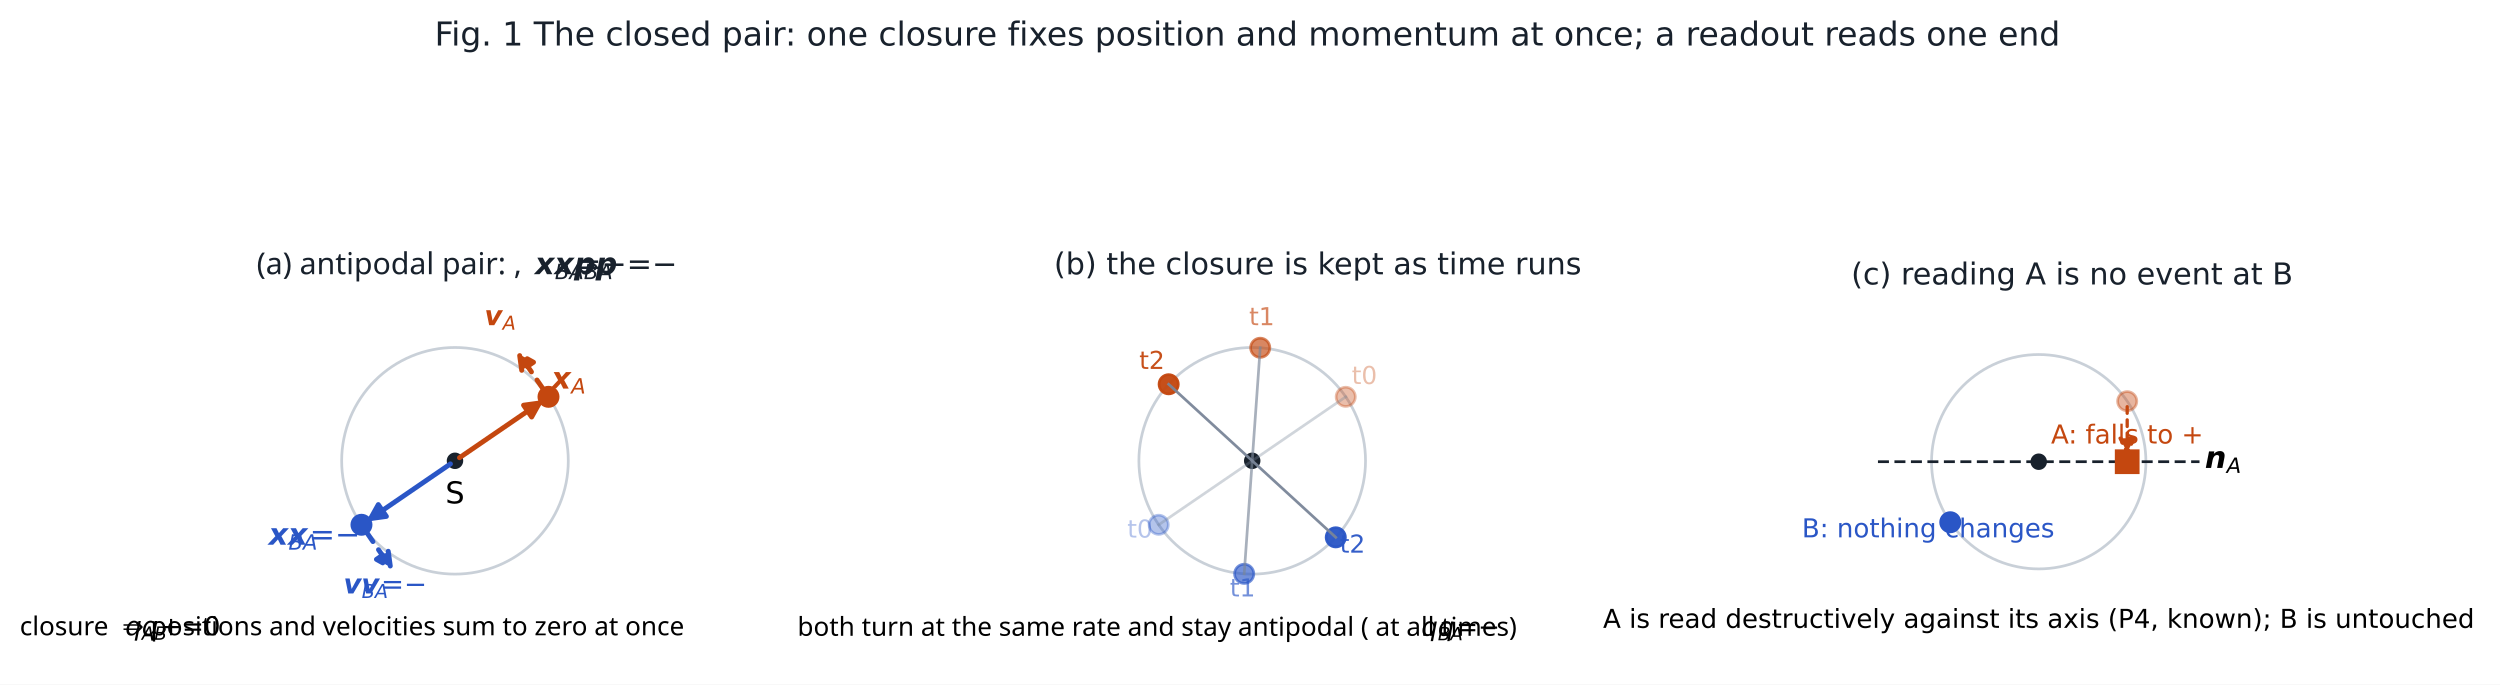
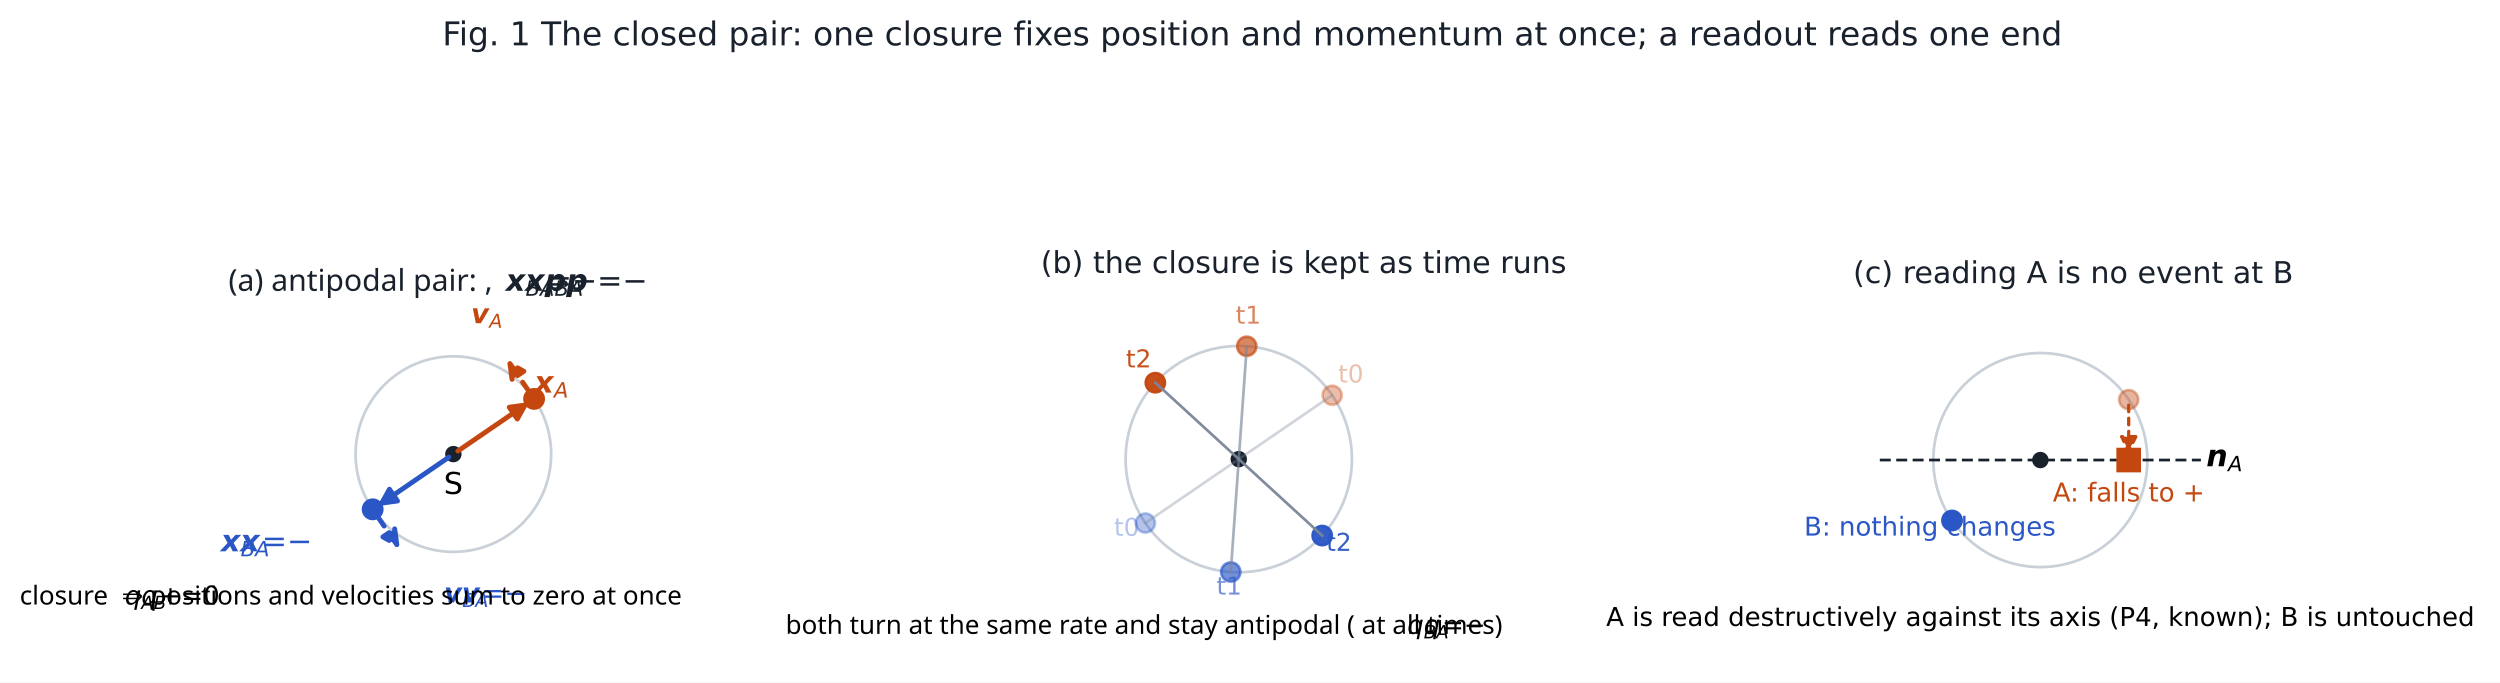
- <svg xmlns="http://www.w3.org/2000/svg" xmlns:xlink="http://www.w3.org/1999/xlink" width="910.006pt" height="249.174pt" viewBox="0 0 910.006 249.174" version="1.1">
+ <svg xmlns="http://www.w3.org/2000/svg" xmlns:xlink="http://www.w3.org/1999/xlink" width="913.233pt" height="249.322pt" viewBox="0 0 913.233 249.322" version="1.1">
  <defs>
    <style type="text/css">*{stroke-linejoin: round; stroke-linecap: butt}</style>
  </defs>
  <g id="figure_1">
    <g id="patch_1">
-       <path d="M 0 249.174  L 910.006 249.174  L 910.006 -0  L 0 -0  z " style="fill: #ffffff" />
+       <path d="M 0 249.322  L 913.233 249.322  L 913.233 0  L 0 0  z " style="fill: #ffffff" />
    </g>
    <g id="axes_1">
      <g id="patch_2">
-         <path d="M 165.613 208.978  C 176.551 208.978 187.043 204.632 194.777 196.897  C 202.512 189.163 206.857 178.671 206.857 167.733  C 206.857 156.794 202.512 146.303 194.777 138.568  C 187.043 130.833 176.551 126.488 165.613 126.488  C 154.674 126.488 144.182 130.833 136.448 138.568  C 128.713 146.303 124.368 156.794 124.368 167.733  C 124.368 178.671 128.713 189.163 136.448 196.897  C 144.182 204.632 154.674 208.978 165.613 208.978  L 165.613 208.978  z " clip-path="url(#pfc7689b1e5)" style="fill: none; stroke: #c9d0d8; stroke-linejoin: miter" />
+         <path d="M 165.613 201.603  C 175.086 201.603 184.173 197.84 190.871 191.141  C 197.57 184.442 201.334 175.355 201.334 165.882  C 201.334 156.409 197.57 147.322 190.871 140.623  C 184.173 133.925 175.086 130.161 165.613 130.161  C 156.139 130.161 147.052 133.925 140.354 140.623  C 133.655 147.322 129.891 156.409 129.891 165.882  C 129.891 175.355 133.655 184.442 140.354 191.141  C 147.052 197.84 156.139 201.603 165.613 201.603  L 165.613 201.603  z " clip-path="url(#pfbb69c6b8d)" style="fill: none; stroke: #c9d0d8; stroke-linejoin: miter" />
      </g>
      <g id="line2d_1">
        <defs>
-           <path id="ma29f8606da" d="M 0 2.5  C 0.663 2.5 1.299 2.237 1.768 1.768  C 2.237 1.299 2.5 0.663 2.5 0  C 2.5 -0.663 2.237 -1.299 1.768 -1.768  C 1.299 -2.237 0.663 -2.5 0 -2.5  C -0.663 -2.5 -1.299 -2.237 -1.768 -1.768  C -2.237 -1.299 -2.5 -0.663 -2.5 0  C -2.5 0.663 -2.237 1.299 -1.768 1.768  C -1.299 2.237 -0.663 2.5 0 2.5  z " style="stroke: #18212c" />
-         </defs>
-         <g clip-path="url(#pfc7689b1e5)">
-           <use xlink:href="#ma29f8606da" x="165.613" y="167.733" style="fill: #18212c; stroke: #18212c" />
+           <path id="m493921ea79" d="M 0 2.5  C 0.663 2.5 1.299 2.237 1.768 1.768  C 2.237 1.299 2.5 0.663 2.5 0  C 2.5 -0.663 2.237 -1.299 1.768 -1.768  C 1.299 -2.237 0.663 -2.5 0 -2.5  C -0.663 -2.5 -1.299 -2.237 -1.768 -1.768  C -2.237 -1.299 -2.5 -0.663 -2.5 0  C -2.5 0.663 -2.237 1.299 -1.768 1.768  C -1.299 2.237 -0.663 2.5 0 2.5  z " style="stroke: #18212c" />
+         </defs>
+         <g clip-path="url(#pfbb69c6b8d)">
+           <use xlink:href="#m493921ea79" x="165.613" y="165.882" style="fill: #18212c; stroke: #18212c" />
        </g>
      </g>
      <g id="line2d_2">
        <defs>
-           <path id="m11fcd10be9" d="M 0 3.5  C 0.928 3.5 1.819 3.131 2.475 2.475  C 3.131 1.819 3.5 0.928 3.5 0  C 3.5 -0.928 3.131 -1.819 2.475 -2.475  C 1.819 -3.131 0.928 -3.5 0 -3.5  C -0.928 -3.5 -1.819 -3.131 -2.475 -2.475  C -3.131 -1.819 -3.5 -0.928 -3.5 0  C -3.5 0.928 -3.131 1.819 -2.475 2.475  C -1.819 3.131 -0.928 3.5 0 3.5  z " style="stroke: #c4470f" />
-         </defs>
-         <g clip-path="url(#pfc7689b1e5)">
-           <use xlink:href="#m11fcd10be9" x="199.653" y="144.444" style="fill: #c4470f; stroke: #c4470f" />
+           <path id="mc7f4f50ca8" d="M 0 3.5  C 0.928 3.5 1.819 3.131 2.475 2.475  C 3.131 1.819 3.5 0.928 3.5 0  C 3.5 -0.928 3.131 -1.819 2.475 -2.475  C 1.819 -3.131 0.928 -3.5 0 -3.5  C -0.928 -3.5 -1.819 -3.131 -2.475 -2.475  C -3.131 -1.819 -3.5 -0.928 -3.5 0  C -3.5 0.928 -3.131 1.819 -2.475 2.475  C -1.819 3.131 -0.928 3.5 0 3.5  z " style="stroke: #c4470f" />
+         </defs>
+         <g clip-path="url(#pfbb69c6b8d)">
+           <use xlink:href="#mc7f4f50ca8" x="195.095" y="145.712" style="fill: #c4470f; stroke: #c4470f" />
        </g>
      </g>
      <g id="line2d_3">
        <defs>
-           <path id="maf17a4bdee" d="M 0 3.5  C 0.928 3.5 1.819 3.131 2.475 2.475  C 3.131 1.819 3.5 0.928 3.5 0  C 3.5 -0.928 3.131 -1.819 2.475 -2.475  C 1.819 -3.131 0.928 -3.5 0 -3.5  C -0.928 -3.5 -1.819 -3.131 -2.475 -2.475  C -3.131 -1.819 -3.5 -0.928 -3.5 0  C -3.5 0.928 -3.131 1.819 -2.475 2.475  C -1.819 3.131 -0.928 3.5 0 3.5  z " style="stroke: #2a56c6" />
-         </defs>
-         <g clip-path="url(#pfc7689b1e5)">
-           <use xlink:href="#maf17a4bdee" x="131.572" y="191.021" style="fill: #2a56c6; stroke: #2a56c6" />
+           <path id="m0478d746bc" d="M 0 3.5  C 0.928 3.5 1.819 3.131 2.475 2.475  C 3.131 1.819 3.5 0.928 3.5 0  C 3.5 -0.928 3.131 -1.819 2.475 -2.475  C 1.819 -3.131 0.928 -3.5 0 -3.5  C -0.928 -3.5 -1.819 -3.131 -2.475 -2.475  C -3.131 -1.819 -3.5 -0.928 -3.5 0  C -3.5 0.928 -3.131 1.819 -2.475 2.475  C -1.819 3.131 -0.928 3.5 0 3.5  z " style="stroke: #2a56c6" />
+         </defs>
+         <g clip-path="url(#pfbb69c6b8d)">
+           <use xlink:href="#m0478d746bc" x="136.13" y="186.052" style="fill: #2a56c6; stroke: #2a56c6" />
        </g>
      </g>
      <g id="text_1">
-         <text style="font: 11px 'Hiragino Sans', 'DejaVu Sans'; text-anchor: middle" x="165.613" y="183.225" transform="rotate(-0 165.6125 183.2246)">S</text>
+         <text style="font: 11px 'Hiragino Sans', 'DejaVu Sans'; text-anchor: middle" x="165.613" y="180.435" transform="rotate(-0 165.6125 180.435)">S</text>
      </g>
      <g id="text_2">
-         <g style="fill: #c4470f" transform="translate(200.7075 142.4331)">
+         <g style="fill: #c4470f" transform="translate(195.1457 144.3876)">
          <text>
            <tspan style="font: oblique 700 11px 'DejaVu Sans'" x="0" y="-0.984">x</tspan>
            <tspan style="font: oblique 7.7px 'DejaVu Sans'" x="7.2" y="0.82">A</tspan>
          </text>
        </g>
      </g>
      <g id="text_3">
-         <g style="fill: #2a56c6" transform="translate(97.79254 199.2575)">
+         <g style="fill: #2a56c6" transform="translate(80.6927 202.3909)">
          <text>
            <tspan style="font: oblique 700 11px 'DejaVu Sans'" x="0 39.79" y="-0.984">xx</tspan>
            <tspan style="font: oblique 7.7px 'DejaVu Sans'" x="7.2 46.99" y="0.82">BA</tspan>
            <tspan style="font: 11px 'DejaVu Sans'" x="14.927 28.43" y="-0.984">=−</tspan>
          </text>
        </g>
      </g>
      <g id="text_4">
-         <g style="fill: #c4470f" transform="translate(176.337 118.9132)">
+         <g style="fill: #c4470f" transform="translate(172.1003 118.6025)">
          <text>
            <tspan style="font: oblique 700 10px 'DejaVu Sans'" x="0" y="-0.531">v</tspan>
            <tspan style="font: oblique 7px 'DejaVu Sans'" x="6.614" y="1.109">A</tspan>
          </text>
        </g>
      </g>
      <g id="text_5">
-         <g style="fill: #2a56c6" transform="translate(125.038 216.552)">
+         <g style="fill: #2a56c6" transform="translate(162.2051 220.6071)">
          <text>
            <tspan style="font: oblique 700 10px 'DejaVu Sans'" x="0 36.241" y="-0.531">vv</tspan>
            <tspan style="font: oblique 7px 'DejaVu Sans'" x="6.614 42.855" y="1.109">BA</tspan>
            <tspan style="font: 10px 'DejaVu Sans'" x="13.638 25.914" y="-0.531">=−</tspan>
          </text>
        </g>
      </g>
      <g id="text_6">
-         <g transform="translate(7.2 231.6624)">
+         <g transform="translate(7.2 221.2501)">
          <text>
            <tspan style="font: 9.5px 'Hiragino Sans'" x="0 5.614 7.923 13.984 19.237 25.26 29.507 35.226 89.476 92.639 101.484 104.647 110.955 117.016 122.27 124.626 128.473 130.829 136.89 142.913 148.166 151.33 156.954 162.977 169.275 172.439 177.768 183.487 185.796 191.857 197.471 199.827 203.675 206.031 211.75 217.003 220.167 225.42 231.443 240.506 243.67 247.517 253.578 256.742 261.587 267.306 271.552 277.613 280.777 286.401 290.248 293.412 299.473 305.496 311.11" y="-0.422">closure  ⇒ positions and velocities sum to zero at once</tspan>
            <tspan style="font: oblique 9.5px 'DejaVu Sans'" x="38.389 60.904" y="-0.422">qq</tspan>
            <tspan style="font: oblique 6.65px 'DejaVu Sans'" x="44.42 66.934" y="1.219">AB</tspan>
            <tspan style="font: 9.5px 'DejaVu Sans'" x="51.093 73.621 83.431" y="-0.422">+=0</tspan>
          </text>
        </g>
      </g>
      <g id="text_7">
-         <g style="fill: #18212c" transform="translate(93.43378 99.86515)">
+         <g style="fill: #18212c" transform="translate(83.45342 106.3001)">
          <text>
            <tspan style="font: 11px 'Hiragino Sans'" x="0 4.07 10.582 14.652 18.315 24.827 31.801 36.256 38.984 46.288 53.306 60.599 67.111 69.784 73.447 80.751 87.263 89.991 94.908 97.658 153.879 156.629" y="-0.062">(a) antipodal pair: , </tspan>
            <tspan style="font: oblique 700 11px 'DejaVu Sans'" x="101.321 141.111 160.292 200.861" y="-0.062">xxpp</tspan>
            <tspan style="font: oblique 7.7px 'DejaVu Sans'" x="108.521 148.311 168.272 208.84" y="1.742">BABA</tspan>
            <tspan style="font: 11px 'DejaVu Sans'" x="116.248 129.751 175.998 189.501" y="-0.062">=−=−</tspan>
          </text>
        </g>
      </g>
      <g id="patch_3">
-         <path d="M 167.264 166.603  Q 182.635 156.087 196.344 146.708  " clip-path="url(#pfc7689b1e5)" style="fill: none; stroke: #c4470f; stroke-width: 1.8; stroke-linecap: round" />
-         <path d="M 190.584 147.498  L 196.344 146.708  L 193.52 151.79  z " clip-path="url(#pfc7689b1e5)" style="fill: #c4470f; stroke: #c4470f; stroke-width: 1.8; stroke-linecap: round" />
+         <path d="M 167.264 164.752  Q 180.356 155.796 191.786 147.976  " clip-path="url(#pfbb69c6b8d)" style="fill: none; stroke: #c4470f; stroke-width: 1.8; stroke-linecap: round" />
+         <path d="M 186.026 148.766  L 191.786 147.976  L 188.962 153.058  z " clip-path="url(#pfbb69c6b8d)" style="fill: #c4470f; stroke: #c4470f; stroke-width: 1.8; stroke-linecap: round" />
      </g>
      <g id="patch_4">
-         <path d="M 163.961 168.863  Q 148.59 179.378 134.881 188.757  " clip-path="url(#pfc7689b1e5)" style="fill: none; stroke: #2a56c6; stroke-width: 1.8; stroke-linecap: round" />
-         <path d="M 140.641 187.967  L 134.881 188.757  L 137.705 183.675  z " clip-path="url(#pfc7689b1e5)" style="fill: #2a56c6; stroke: #2a56c6; stroke-width: 1.8; stroke-linecap: round" />
+         <path d="M 163.961 167.012  Q 150.869 175.968 139.439 183.788  " clip-path="url(#pfbb69c6b8d)" style="fill: none; stroke: #2a56c6; stroke-width: 1.8; stroke-linecap: round" />
+         <path d="M 145.199 182.998  L 139.439 183.788  L 142.263 178.706  z " clip-path="url(#pfbb69c6b8d)" style="fill: #2a56c6; stroke: #2a56c6; stroke-width: 1.8; stroke-linecap: round" />
      </g>
      <g id="patch_5">
-         <path d="M 198.523 142.792  Q 193.249 135.083 189.111 129.035  " clip-path="url(#pfc7689b1e5)" style="fill: none; stroke-dasharray: 5.4,3.6; stroke-dashoffset: 0; stroke: #c4470f; stroke-width: 1.8; stroke-linecap: round" />
-         <path d="M 189.902 134.795  L 189.111 129.035  L 194.194 131.858  z " clip-path="url(#pfc7689b1e5)" style="fill: #c4470f; stroke-dasharray: 5.4,3.6; stroke-dashoffset: 0; stroke: #c4470f; stroke-width: 1.8; stroke-linecap: round" />
+         <path d="M 193.965 144.061  Q 189.549 137.606 186.269 132.812  " clip-path="url(#pfbb69c6b8d)" style="fill: none; stroke-dasharray: 5.4,3.6; stroke-dashoffset: 0; stroke: #c4470f; stroke-width: 1.8; stroke-linecap: round" />
+         <path d="M 187.059 138.571  L 186.269 132.812  L 191.351 135.635  z " clip-path="url(#pfbb69c6b8d)" style="fill: #c4470f; stroke-dasharray: 5.4,3.6; stroke-dashoffset: 0; stroke: #c4470f; stroke-width: 1.8; stroke-linecap: round" />
      </g>
      <g id="patch_6">
-         <path d="M 132.702 192.674  Q 137.976 200.383 142.114 206.43  " clip-path="url(#pfc7689b1e5)" style="fill: none; stroke-dasharray: 5.4,3.6; stroke-dashoffset: 0; stroke: #2a56c6; stroke-width: 1.8; stroke-linecap: round" />
-         <path d="M 141.323 200.671  L 142.114 206.43  L 137.031 203.607  z " clip-path="url(#pfc7689b1e5)" style="fill: #2a56c6; stroke-dasharray: 5.4,3.6; stroke-dashoffset: 0; stroke: #2a56c6; stroke-width: 1.8; stroke-linecap: round" />
+         <path d="M 137.26 187.703  Q 141.676 194.158 144.956 198.953  " clip-path="url(#pfbb69c6b8d)" style="fill: none; stroke-dasharray: 5.4,3.6; stroke-dashoffset: 0; stroke: #2a56c6; stroke-width: 1.8; stroke-linecap: round" />
+         <path d="M 144.166 193.193  L 144.956 198.953  L 139.874 196.129  z " clip-path="url(#pfbb69c6b8d)" style="fill: #2a56c6; stroke-dasharray: 5.4,3.6; stroke-dashoffset: 0; stroke: #2a56c6; stroke-width: 1.8; stroke-linecap: round" />
      </g>
    </g>
    <g id="axes_2">
      <g id="patch_7">
-         <path d="M 455.808 208.978  C 466.746 208.978 477.238 204.632 484.973 196.897  C 492.707 189.163 497.053 178.671 497.053 167.733  C 497.053 156.794 492.707 146.303 484.973 138.568  C 477.238 130.833 466.746 126.488 455.808 126.488  C 444.87 126.488 434.378 130.833 426.643 138.568  C 418.909 146.303 414.563 156.794 414.563 167.733  C 414.563 178.671 418.909 189.163 426.643 196.897  C 434.378 204.632 444.87 208.978 455.808 208.978  L 455.808 208.978  z " clip-path="url(#p1355ef95eb)" style="fill: none; stroke: #c9d0d8; stroke-linejoin: miter" />
+         <path d="M 452.514 209.054  C 463.476 209.054 473.991 204.699 481.742 196.947  C 489.493 189.196 493.849 178.681 493.849 167.719  C 493.849 156.757 489.493 146.242 481.742 138.491  C 473.991 130.74 463.476 126.384 452.514 126.384  C 441.552 126.384 431.037 130.74 423.286 138.491  C 415.534 146.242 411.179 156.757 411.179 167.719  C 411.179 178.681 415.534 189.196 423.286 196.947  C 431.037 204.699 441.552 209.054 452.514 209.054  L 452.514 209.054  z " clip-path="url(#p4ab51e3c4a)" style="fill: none; stroke: #c9d0d8; stroke-linejoin: miter" />
      </g>
      <g id="line2d_4">
-         <g clip-path="url(#p1355ef95eb)">
-           <use xlink:href="#ma29f8606da" x="455.808" y="167.733" style="fill: #18212c; stroke: #18212c" />
+         <g clip-path="url(#p4ab51e3c4a)">
+           <use xlink:href="#m493921ea79" x="452.514" y="167.719" style="fill: #18212c; stroke: #18212c" />
        </g>
      </g>
      <g id="line2d_5">
        <defs>
-           <path id="m86333c0801" d="M 0 3.5  C 0.928 3.5 1.819 3.131 2.475 2.475  C 3.131 1.819 3.5 0.928 3.5 0  C 3.5 -0.928 3.131 -1.819 2.475 -2.475  C 1.819 -3.131 0.928 -3.5 0 -3.5  C -0.928 -3.5 -1.819 -3.131 -2.475 -2.475  C -3.131 -1.819 -3.5 -0.928 -3.5 0  C -3.5 0.928 -3.131 1.819 -2.475 2.475  C -1.819 3.131 -0.928 3.5 0 3.5  z " style="stroke: #c4470f; stroke-opacity: 0.35" />
-         </defs>
-         <g clip-path="url(#p1355ef95eb)">
-           <use xlink:href="#m86333c0801" x="489.849" y="144.444" style="fill: #c4470f; fill-opacity: 0.35; stroke: #c4470f; stroke-opacity: 0.35" />
+           <path id="m8cd26b1a25" d="M 0 3.5  C 0.928 3.5 1.819 3.131 2.475 2.475  C 3.131 1.819 3.5 0.928 3.5 0  C 3.5 -0.928 3.131 -1.819 2.475 -2.475  C 1.819 -3.131 0.928 -3.5 0 -3.5  C -0.928 -3.5 -1.819 -3.131 -2.475 -2.475  C -3.131 -1.819 -3.5 -0.928 -3.5 0  C -3.5 0.928 -3.131 1.819 -2.475 2.475  C -1.819 3.131 -0.928 3.5 0 3.5  z " style="stroke: #c4470f; stroke-opacity: 0.35" />
+         </defs>
+         <g clip-path="url(#p4ab51e3c4a)">
+           <use xlink:href="#m8cd26b1a25" x="486.629" y="144.38" style="fill: #c4470f; fill-opacity: 0.35; stroke: #c4470f; stroke-opacity: 0.35" />
        </g>
      </g>
      <g id="line2d_6">
        <defs>
-           <path id="m048b260571" d="M 0 3.5  C 0.928 3.5 1.819 3.131 2.475 2.475  C 3.131 1.819 3.5 0.928 3.5 0  C 3.5 -0.928 3.131 -1.819 2.475 -2.475  C 1.819 -3.131 0.928 -3.5 0 -3.5  C -0.928 -3.5 -1.819 -3.131 -2.475 -2.475  C -3.131 -1.819 -3.5 -0.928 -3.5 0  C -3.5 0.928 -3.131 1.819 -2.475 2.475  C -1.819 3.131 -0.928 3.5 0 3.5  z " style="stroke: #2a56c6; stroke-opacity: 0.35" />
-         </defs>
-         <g clip-path="url(#p1355ef95eb)">
-           <use xlink:href="#m048b260571" x="421.767" y="191.021" style="fill: #2a56c6; fill-opacity: 0.35; stroke: #2a56c6; stroke-opacity: 0.35" />
+           <path id="m1d6757b1ed" d="M 0 3.5  C 0.928 3.5 1.819 3.131 2.475 2.475  C 3.131 1.819 3.5 0.928 3.5 0  C 3.5 -0.928 3.131 -1.819 2.475 -2.475  C 1.819 -3.131 0.928 -3.5 0 -3.5  C -0.928 -3.5 -1.819 -3.131 -2.475 -2.475  C -3.131 -1.819 -3.5 -0.928 -3.5 0  C -3.5 0.928 -3.131 1.819 -2.475 2.475  C -1.819 3.131 -0.928 3.5 0 3.5  z " style="stroke: #2a56c6; stroke-opacity: 0.35" />
+         </defs>
+         <g clip-path="url(#p4ab51e3c4a)">
+           <use xlink:href="#m1d6757b1ed" x="418.399" y="191.058" style="fill: #2a56c6; fill-opacity: 0.35; stroke: #2a56c6; stroke-opacity: 0.35" />
        </g>
      </g>
      <g id="line2d_7">
-         <path d="M 489.849 144.444  L 421.767 191.021  " clip-path="url(#p1355ef95eb)" style="fill: none; stroke: #7a8699; stroke-opacity: 0.35; stroke-linecap: square" />
+         <path d="M 486.629 144.38  L 418.399 191.058  " clip-path="url(#p4ab51e3c4a)" style="fill: none; stroke: #7a8699; stroke-opacity: 0.35; stroke-linecap: square" />
      </g>
      <g id="line2d_8">
        <defs>
-           <path id="mf085678302" d="M 0 3.5  C 0.928 3.5 1.819 3.131 2.475 2.475  C 3.131 1.819 3.5 0.928 3.5 0  C 3.5 -0.928 3.131 -1.819 2.475 -2.475  C 1.819 -3.131 0.928 -3.5 0 -3.5  C -0.928 -3.5 -1.819 -3.131 -2.475 -2.475  C -3.131 -1.819 -3.5 -0.928 -3.5 0  C -3.5 0.928 -3.131 1.819 -2.475 2.475  C -1.819 3.131 -0.928 3.5 0 3.5  z " style="stroke: #c4470f; stroke-opacity: 0.65" />
-         </defs>
-         <g clip-path="url(#p1355ef95eb)">
-           <use xlink:href="#mf085678302" x="458.726" y="126.591" style="fill: #c4470f; fill-opacity: 0.65; stroke: #c4470f; stroke-opacity: 0.65" />
+           <path id="m52c729414c" d="M 0 3.5  C 0.928 3.5 1.819 3.131 2.475 2.475  C 3.131 1.819 3.5 0.928 3.5 0  C 3.5 -0.928 3.131 -1.819 2.475 -2.475  C 1.819 -3.131 0.928 -3.5 0 -3.5  C -0.928 -3.5 -1.819 -3.131 -2.475 -2.475  C -3.131 -1.819 -3.5 -0.928 -3.5 0  C -3.5 0.928 -3.131 1.819 -2.475 2.475  C -1.819 3.131 -0.928 3.5 0 3.5  z " style="stroke: #c4470f; stroke-opacity: 0.65" />
+         </defs>
+         <g clip-path="url(#p4ab51e3c4a)">
+           <use xlink:href="#m52c729414c" x="455.438" y="126.488" style="fill: #c4470f; fill-opacity: 0.65; stroke: #c4470f; stroke-opacity: 0.65" />
        </g>
      </g>
      <g id="line2d_9">
        <defs>
-           <path id="m80ef0f3eb1" d="M 0 3.5  C 0.928 3.5 1.819 3.131 2.475 2.475  C 3.131 1.819 3.5 0.928 3.5 0  C 3.5 -0.928 3.131 -1.819 2.475 -2.475  C 1.819 -3.131 0.928 -3.5 0 -3.5  C -0.928 -3.5 -1.819 -3.131 -2.475 -2.475  C -3.131 -1.819 -3.5 -0.928 -3.5 0  C -3.5 0.928 -3.131 1.819 -2.475 2.475  C -1.819 3.131 -0.928 3.5 0 3.5  z " style="stroke: #2a56c6; stroke-opacity: 0.65" />
-         </defs>
-         <g clip-path="url(#p1355ef95eb)">
-           <use xlink:href="#m80ef0f3eb1" x="452.89" y="208.874" style="fill: #2a56c6; fill-opacity: 0.65; stroke: #2a56c6; stroke-opacity: 0.65" />
+           <path id="m382a47e929" d="M 0 3.5  C 0.928 3.5 1.819 3.131 2.475 2.475  C 3.131 1.819 3.5 0.928 3.5 0  C 3.5 -0.928 3.131 -1.819 2.475 -2.475  C 1.819 -3.131 0.928 -3.5 0 -3.5  C -0.928 -3.5 -1.819 -3.131 -2.475 -2.475  C -3.131 -1.819 -3.5 -0.928 -3.5 0  C -3.5 0.928 -3.131 1.819 -2.475 2.475  C -1.819 3.131 -0.928 3.5 0 3.5  z " style="stroke: #2a56c6; stroke-opacity: 0.65" />
+         </defs>
+         <g clip-path="url(#p4ab51e3c4a)">
+           <use xlink:href="#m382a47e929" x="449.59" y="208.95" style="fill: #2a56c6; fill-opacity: 0.65; stroke: #2a56c6; stroke-opacity: 0.65" />
        </g>
      </g>
      <g id="line2d_10">
-         <path d="M 458.726 126.591  L 452.89 208.874  " clip-path="url(#p1355ef95eb)" style="fill: none; stroke: #7a8699; stroke-opacity: 0.65; stroke-linecap: square" />
+         <path d="M 455.438 126.488  L 449.59 208.95  " clip-path="url(#p4ab51e3c4a)" style="fill: none; stroke: #7a8699; stroke-opacity: 0.65; stroke-linecap: square" />
      </g>
      <g id="line2d_11">
        <defs>
-           <path id="md7983c9905" d="M 0 3.5  C 0.928 3.5 1.819 3.131 2.475 2.475  C 3.131 1.819 3.5 0.928 3.5 0  C 3.5 -0.928 3.131 -1.819 2.475 -2.475  C 1.819 -3.131 0.928 -3.5 0 -3.5  C -0.928 -3.5 -1.819 -3.131 -2.475 -2.475  C -3.131 -1.819 -3.5 -0.928 -3.5 0  C -3.5 0.928 -3.131 1.819 -2.475 2.475  C -1.819 3.131 -0.928 3.5 0 3.5  z " style="stroke: #c4470f; stroke-opacity: 0.95" />
-         </defs>
-         <g clip-path="url(#p1355ef95eb)">
-           <use xlink:href="#md7983c9905" x="425.394" y="139.873" style="fill: #c4470f; fill-opacity: 0.95; stroke: #c4470f; stroke-opacity: 0.95" />
+           <path id="m1e8264439a" d="M 0 3.5  C 0.928 3.5 1.819 3.131 2.475 2.475  C 3.131 1.819 3.5 0.928 3.5 0  C 3.5 -0.928 3.131 -1.819 2.475 -2.475  C 1.819 -3.131 0.928 -3.5 0 -3.5  C -0.928 -3.5 -1.819 -3.131 -2.475 -2.475  C -3.131 -1.819 -3.5 -0.928 -3.5 0  C -3.5 0.928 -3.131 1.819 -2.475 2.475  C -1.819 3.131 -0.928 3.5 0 3.5  z " style="stroke: #c4470f; stroke-opacity: 0.95" />
+         </defs>
+         <g clip-path="url(#p4ab51e3c4a)">
+           <use xlink:href="#m1e8264439a" x="422.034" y="139.799" style="fill: #c4470f; fill-opacity: 0.95; stroke: #c4470f; stroke-opacity: 0.95" />
        </g>
      </g>
      <g id="line2d_12">
        <defs>
-           <path id="mf9c8da1d00" d="M 0 3.5  C 0.928 3.5 1.819 3.131 2.475 2.475  C 3.131 1.819 3.5 0.928 3.5 0  C 3.5 -0.928 3.131 -1.819 2.475 -2.475  C 1.819 -3.131 0.928 -3.5 0 -3.5  C -0.928 -3.5 -1.819 -3.131 -2.475 -2.475  C -3.131 -1.819 -3.5 -0.928 -3.5 0  C -3.5 0.928 -3.131 1.819 -2.475 2.475  C -1.819 3.131 -0.928 3.5 0 3.5  z " style="stroke: #2a56c6; stroke-opacity: 0.95" />
-         </defs>
-         <g clip-path="url(#p1355ef95eb)">
-           <use xlink:href="#mf9c8da1d00" x="486.222" y="195.592" style="fill: #2a56c6; fill-opacity: 0.95; stroke: #2a56c6; stroke-opacity: 0.95" />
+           <path id="m0d61e5df0d" d="M 0 3.5  C 0.928 3.5 1.819 3.131 2.475 2.475  C 3.131 1.819 3.5 0.928 3.5 0  C 3.5 -0.928 3.131 -1.819 2.475 -2.475  C 1.819 -3.131 0.928 -3.5 0 -3.5  C -0.928 -3.5 -1.819 -3.131 -2.475 -2.475  C -3.131 -1.819 -3.5 -0.928 -3.5 0  C -3.5 0.928 -3.131 1.819 -2.475 2.475  C -1.819 3.131 -0.928 3.5 0 3.5  z " style="stroke: #2a56c6; stroke-opacity: 0.95" />
+         </defs>
+         <g clip-path="url(#p4ab51e3c4a)">
+           <use xlink:href="#m0d61e5df0d" x="482.994" y="195.639" style="fill: #2a56c6; fill-opacity: 0.95; stroke: #2a56c6; stroke-opacity: 0.95" />
        </g>
      </g>
      <g id="line2d_13">
-         <path d="M 425.394 139.873  L 486.222 195.592  " clip-path="url(#p1355ef95eb)" style="fill: none; stroke: #7a8699; stroke-opacity: 0.95; stroke-linecap: square" />
+         <path d="M 422.034 139.799  L 482.994 195.639  " clip-path="url(#p4ab51e3c4a)" style="fill: none; stroke: #7a8699; stroke-opacity: 0.95; stroke-linecap: square" />
      </g>
      <g id="text_8">
-         <text style="fill: #c4470f; opacity: 0.35; font: 9px 'Hiragino Sans', 'DejaVu Sans'; text-anchor: middle" x="496.657" y="139.786" transform="rotate(-0 496.6571 139.7862)">t0</text>
+         <text style="fill: #c4470f; opacity: 0.35; font: 9px 'Hiragino Sans', 'DejaVu Sans'; text-anchor: middle" x="493.452" y="139.712" transform="rotate(-0 493.4519 139.712)">t0</text>
      </g>
      <g id="text_9">
-         <text style="fill: #2a56c6; opacity: 0.35; font: 9px 'Hiragino Sans', 'DejaVu Sans'; text-anchor: middle" x="414.959" y="195.679" transform="rotate(-0 414.9589 195.679)">t0</text>
+         <text style="fill: #2a56c6; opacity: 0.35; font: 9px 'Hiragino Sans', 'DejaVu Sans'; text-anchor: middle" x="411.576" y="195.726" transform="rotate(-0 411.5759 195.7264)">t0</text>
      </g>
      <g id="text_10">
-         <text style="fill: #c4470f; opacity: 0.65; font: 9px 'Hiragino Sans', 'DejaVu Sans'; text-anchor: middle" x="459.309" y="118.363" transform="rotate(-0 459.3091 118.3626)">t1</text>
+         <text style="fill: #c4470f; opacity: 0.65; font: 9px 'Hiragino Sans', 'DejaVu Sans'; text-anchor: middle" x="456.023" y="118.242" transform="rotate(-0 456.0226 118.2418)">t1</text>
      </g>
      <g id="text_11">
-         <text style="fill: #2a56c6; opacity: 0.65; font: 9px 'Hiragino Sans', 'DejaVu Sans'; text-anchor: middle" x="452.307" y="217.103" transform="rotate(-0 452.3069 217.1026)">t1</text>
+         <text style="fill: #2a56c6; opacity: 0.65; font: 9px 'Hiragino Sans', 'DejaVu Sans'; text-anchor: middle" x="449.005" y="217.197" transform="rotate(-0 449.0052 217.1966)">t1</text>
      </g>
      <g id="text_12">
-         <text style="fill: #c4470f; opacity: 0.95; font: 9px 'Hiragino Sans', 'DejaVu Sans'; text-anchor: middle" x="419.311" y="134.301" transform="rotate(-0 419.3114 134.3013)">t2</text>
+         <text style="fill: #c4470f; opacity: 0.95; font: 9px 'Hiragino Sans', 'DejaVu Sans'; text-anchor: middle" x="415.938" y="134.215" transform="rotate(-0 415.938 134.2151)">t2</text>
      </g>
      <g id="text_13">
-         <text style="fill: #2a56c6; opacity: 0.95; font: 9px 'Hiragino Sans', 'DejaVu Sans'; text-anchor: middle" x="492.305" y="201.164" transform="rotate(-0 492.3045 201.164)">t2</text>
+         <text style="fill: #2a56c6; opacity: 0.95; font: 9px 'Hiragino Sans', 'DejaVu Sans'; text-anchor: middle" x="489.09" y="201.223" transform="rotate(-0 489.0898 201.2232)">t2</text>
      </g>
      <g id="text_14">
-         <g transform="translate(290.2705 231.6624)">
+         <g transform="translate(286.9764 231.7879)">
          <text>
            <tspan style="font: 9.5px 'Hiragino Sans'" x="0 6.298 12.359 16.207 22.22 25.384 29.231 35.254 39.501 45.524 48.687 54.311 58.159 61.322 65.17 71.183 76.902 80.066 85.319 90.943 100.006 105.725 108.889 113.135 118.759 122.607 128.326 131.489 137.113 143.136 149.435 152.598 157.852 161.699 167.323 172.776 175.94 181.564 187.587 191.434 193.79 200.098 206.159 212.458 218.082 220.39 223.554 272.111 275.274 280.898 284.746 287.909 293.533 295.842 298.15 301.314 305.161 307.517 316.58 322.299 327.553" y="-0.234">both turn at the same rate and stay antipodal ( at all times)</tspan>
            <tspan style="font: oblique 9.5px 'DejaVu Sans'" x="227.069 261.258" y="-0.234">qq</tspan>
            <tspan style="font: oblique 6.65px 'DejaVu Sans'" x="233.099 267.288" y="1.406">BA</tspan>
            <tspan style="font: 9.5px 'DejaVu Sans'" x="239.785 251.447" y="-0.234">=−</tspan>
          </text>
        </g>
      </g>
      <g id="text_15">
-         <text style="fill: #18212c; font: 11px 'Hiragino Sans', 'DejaVu Sans'; text-anchor: start" x="383.629" y="99.865" transform="rotate(-0 383.6293 99.86515)">(b) the closure is kept as time runs</text>
+         <text style="fill: #18212c; font: 11px 'Hiragino Sans', 'DejaVu Sans'; text-anchor: start" x="380.178" y="99.717" transform="rotate(-0 380.1782 99.71713)">(b) the closure is kept as time runs</text>
      </g>
    </g>
    <g id="axes_3">
      <g id="patch_8">
-         <path d="M 742.102 207.083  C 752.449 207.083 762.374 202.972 769.69 195.655  C 777.007 188.339 781.117 178.414 781.117 168.067  C 781.117 157.72 777.007 147.795 769.69 140.479  C 762.374 133.162 752.449 129.052 742.102 129.052  C 731.755 129.052 721.83 133.162 714.514 140.479  C 707.197 147.795 703.086 157.72 703.086 168.067  C 703.086 178.414 707.197 188.339 714.514 195.655  C 721.83 202.972 731.755 207.083 742.102 207.083  L 742.102 207.083  z " clip-path="url(#pe3a7df1e01)" style="fill: none; stroke: #c9d0d8; stroke-linejoin: miter" />
+         <path d="M 745.329 207.155  C 755.698 207.155 765.644 203.035 772.977 195.702  C 780.309 188.37 784.429 178.424 784.429 168.054  C 784.429 157.685 780.309 147.739 772.977 140.406  C 765.644 133.074 755.698 128.954 745.329 128.954  C 734.959 128.954 725.013 133.074 717.681 140.406  C 710.348 147.739 706.228 157.685 706.228 168.054  C 706.228 178.424 710.348 188.37 717.681 195.702  C 725.013 203.035 734.959 207.155 745.329 207.155  L 745.329 207.155  z " clip-path="url(#pde5c83f487)" style="fill: none; stroke: #c9d0d8; stroke-linejoin: miter" />
      </g>
      <g id="line2d_14">
-         <g clip-path="url(#pe3a7df1e01)">
-           <use xlink:href="#ma29f8606da" x="742.102" y="168.067" style="fill: #18212c; stroke: #18212c" />
+         <g clip-path="url(#pde5c83f487)">
+           <use xlink:href="#m493921ea79" x="745.329" y="168.054" style="fill: #18212c; stroke: #18212c" />
        </g>
      </g>
      <g id="line2d_15">
-         <path d="M 683.579 168.067  L 800.625 168.067  " clip-path="url(#pe3a7df1e01)" style="fill: none; stroke-dasharray: 4,2; stroke-dashoffset: 0; stroke: #18212c" />
+         <path d="M 686.678 168.054  L 803.979 168.054  " clip-path="url(#pde5c83f487)" style="fill: none; stroke-dasharray: 4,2; stroke-dashoffset: 0; stroke: #18212c" />
      </g>
      <g id="line2d_16">
        <defs>
-           <path id="m92e072f3df" d="M 0 3.5  C 0.928 3.5 1.819 3.131 2.475 2.475  C 3.131 1.819 3.5 0.928 3.5 0  C 3.5 -0.928 3.131 -1.819 2.475 -2.475  C 1.819 -3.131 0.928 -3.5 0 -3.5  C -0.928 -3.5 -1.819 -3.131 -2.475 -2.475  C -3.131 -1.819 -3.5 -0.928 -3.5 0  C -3.5 0.928 -3.131 1.819 -2.475 2.475  C -1.819 3.131 -0.928 3.5 0 3.5  z " style="stroke: #c4470f; stroke-opacity: 0.4" />
-         </defs>
-         <g clip-path="url(#pe3a7df1e01)">
-           <use xlink:href="#m92e072f3df" x="774.303" y="146.037" style="fill: #c4470f; fill-opacity: 0.4; stroke: #c4470f; stroke-opacity: 0.4" />
+           <path id="m365311ada5" d="M 0 3.5  C 0.928 3.5 1.819 3.131 2.475 2.475  C 3.131 1.819 3.5 0.928 3.5 0  C 3.5 -0.928 3.131 -1.819 2.475 -2.475  C 1.819 -3.131 0.928 -3.5 0 -3.5  C -0.928 -3.5 -1.819 -3.131 -2.475 -2.475  C -3.131 -1.819 -3.5 -0.928 -3.5 0  C -3.5 0.928 -3.131 1.819 -2.475 2.475  C -1.819 3.131 -0.928 3.5 0 3.5  z " style="stroke: #c4470f; stroke-opacity: 0.4" />
+         </defs>
+         <g clip-path="url(#pde5c83f487)">
+           <use xlink:href="#m365311ada5" x="777.6" y="145.977" style="fill: #c4470f; fill-opacity: 0.4; stroke: #c4470f; stroke-opacity: 0.4" />
        </g>
      </g>
      <g id="line2d_17">
        <defs>
-           <path id="mec11908232" d="M -4 4  L 4 4  L 4 -4  L -4 -4  z " style="stroke: #c4470f; stroke-linejoin: miter" />
-         </defs>
-         <g clip-path="url(#pe3a7df1e01)">
-           <use xlink:href="#mec11908232" x="774.303" y="168.067" style="fill: #c4470f; stroke: #c4470f; stroke-linejoin: miter" />
+           <path id="m0b3da634d9" d="M -4 4  L 4 4  L 4 -4  L -4 -4  z " style="stroke: #c4470f; stroke-linejoin: miter" />
+         </defs>
+         <g clip-path="url(#pde5c83f487)">
+           <use xlink:href="#m0b3da634d9" x="777.6" y="168.054" style="fill: #c4470f; stroke: #c4470f; stroke-linejoin: miter" />
        </g>
      </g>
      <g id="line2d_18">
-         <g clip-path="url(#pe3a7df1e01)">
-           <use xlink:href="#maf17a4bdee" x="709.901" y="190.097" style="fill: #2a56c6; stroke: #2a56c6" />
+         <g clip-path="url(#pde5c83f487)">
+           <use xlink:href="#m0478d746bc" x="713.058" y="190.132" style="fill: #2a56c6; stroke: #2a56c6" />
        </g>
      </g>
      <g id="text_16">
-         <g transform="translate(802.576 171.1797)">
+         <g transform="translate(805.9342 171.167)">
          <text>
            <tspan style="font: oblique 700 11px 'DejaVu Sans'" x="0" y="-0.844">n</tspan>
            <tspan style="font: oblique 7.7px 'DejaVu Sans'" x="7.936" y="0.961">A</tspan>
          </text>
        </g>
      </g>
      <g id="text_17">
-         <text style="fill: #c4470f; font: 9.5px 'Hiragino Sans', 'DejaVu Sans'; text-anchor: middle" x="774.303" y="161.434" transform="rotate(-0 774.3028 161.4344)">A: falls to +</text>
+         <text style="fill: #c4470f; font: 9.5px 'Hiragino Sans', 'DejaVu Sans'; text-anchor: middle" x="777.6" y="183.198" transform="rotate(-0 777.5996 183.1983)">A: falls to +</text>
      </g>
      <g id="text_18">
-         <text style="fill: #2a56c6; font: 9.5px 'Hiragino Sans', 'DejaVu Sans'; text-anchor: middle" x="701.851" y="195.604" transform="rotate(-0 701.8508 195.6043)">B: nothing changes</text>
+         <text style="fill: #2a56c6; font: 9.5px 'Hiragino Sans', 'DejaVu Sans'; text-anchor: middle" x="704.99" y="195.651" transform="rotate(-0 704.99 195.6515)">B: nothing changes</text>
      </g>
      <g id="text_19">
-         <text style="font: 9.5px 'Hiragino Sans', 'DejaVu Sans'; text-anchor: middle" x="742.102" y="228.541" transform="rotate(-0 742.1019 228.5411)">A is read destructively against its axis (P4, known); B is untouched</text>
+         <text style="font: 9.5px 'Hiragino Sans', 'DejaVu Sans'; text-anchor: middle" x="745.329" y="228.66" transform="rotate(-0 745.3286 228.6599)">A is read destructively against its axis (P4, known); B is untouched</text>
      </g>
      <g id="text_20">
-         <text style="fill: #18212c; font: 11px 'Hiragino Sans', 'DejaVu Sans'; text-anchor: start" x="673.825" y="103.544" transform="rotate(-0 673.8248 103.5438)">(c) reading A is no event at B</text>
+         <text style="fill: #18212c; font: 11px 'Hiragino Sans', 'DejaVu Sans'; text-anchor: start" x="676.903" y="103.404" transform="rotate(-0 676.903 103.4037)">(c) reading A is no event at B</text>
      </g>
      <g id="patch_9">
-         <path d="M 774.303 148.035  Q 774.303 157.051 774.303 164.725  " clip-path="url(#pe3a7df1e01)" style="fill: none; stroke-dasharray: 2.4,2.4; stroke-dashoffset: 0; stroke: #c4470f; stroke-width: 1.2; stroke-linecap: round" />
-         <path d="M 776.903 159.525  L 774.303 164.725  L 771.703 159.525  z " clip-path="url(#pe3a7df1e01)" style="fill: #c4470f; stroke-dasharray: 2.4,2.4; stroke-dashoffset: 0; stroke: #c4470f; stroke-width: 1.2; stroke-linecap: round" />
+         <path d="M 777.6 147.979  Q 777.6 157.014 777.6 164.708  " clip-path="url(#pde5c83f487)" style="fill: none; stroke-dasharray: 2.4,2.4; stroke-dashoffset: 0; stroke: #c4470f; stroke-width: 1.2; stroke-linecap: round" />
+         <path d="M 780.2 159.508  L 777.6 164.708  L 775 159.508  z " clip-path="url(#pde5c83f487)" style="fill: #c4470f; stroke-dasharray: 2.4,2.4; stroke-dashoffset: 0; stroke: #c4470f; stroke-width: 1.2; stroke-linecap: round" />
      </g>
    </g>
    <g id="text_21">
-       <text style="fill: #18212c; font: 12px 'Hiragino Sans', 'DejaVu Sans'; text-anchor: middle" x="454.064" y="16.571" transform="rotate(-0 454.0639 16.57125)">Fig. 1  The closed pair: one closure fixes position and momentum at once; a readout reads one end</text>
+       <text style="fill: #18212c; font: 12px 'Hiragino Sans', 'DejaVu Sans'; text-anchor: middle" x="457.456" y="16.571" transform="rotate(-0 457.4561 16.57125)">Fig. 1  The closed pair: one closure fixes position and momentum at once; a readout reads one end</text>
    </g>
  </g>
  <defs>
-     <clipPath id="pfc7689b1e5">
-       <rect x="93.434" y="105.865" width="144.357" height="136.108" />
+     <clipPath id="pfbb69c6b8d">
+       <rect x="83.453" y="112.3" width="144.671" height="123.239" />
    </clipPath>
-     <clipPath id="p1355ef95eb">
-       <rect x="383.629" y="105.865" width="144.357" height="136.108" />
+     <clipPath id="p4ab51e3c4a">
+       <rect x="380.178" y="105.717" width="144.671" height="136.404" />
    </clipPath>
-     <clipPath id="pe3a7df1e01">
-       <rect x="673.825" y="109.544" width="144.357" height="128.751" />
+     <clipPath id="pde5c83f487">
+       <rect x="676.903" y="109.404" width="144.671" height="129.031" />
    </clipPath>
  </defs>
</svg>
